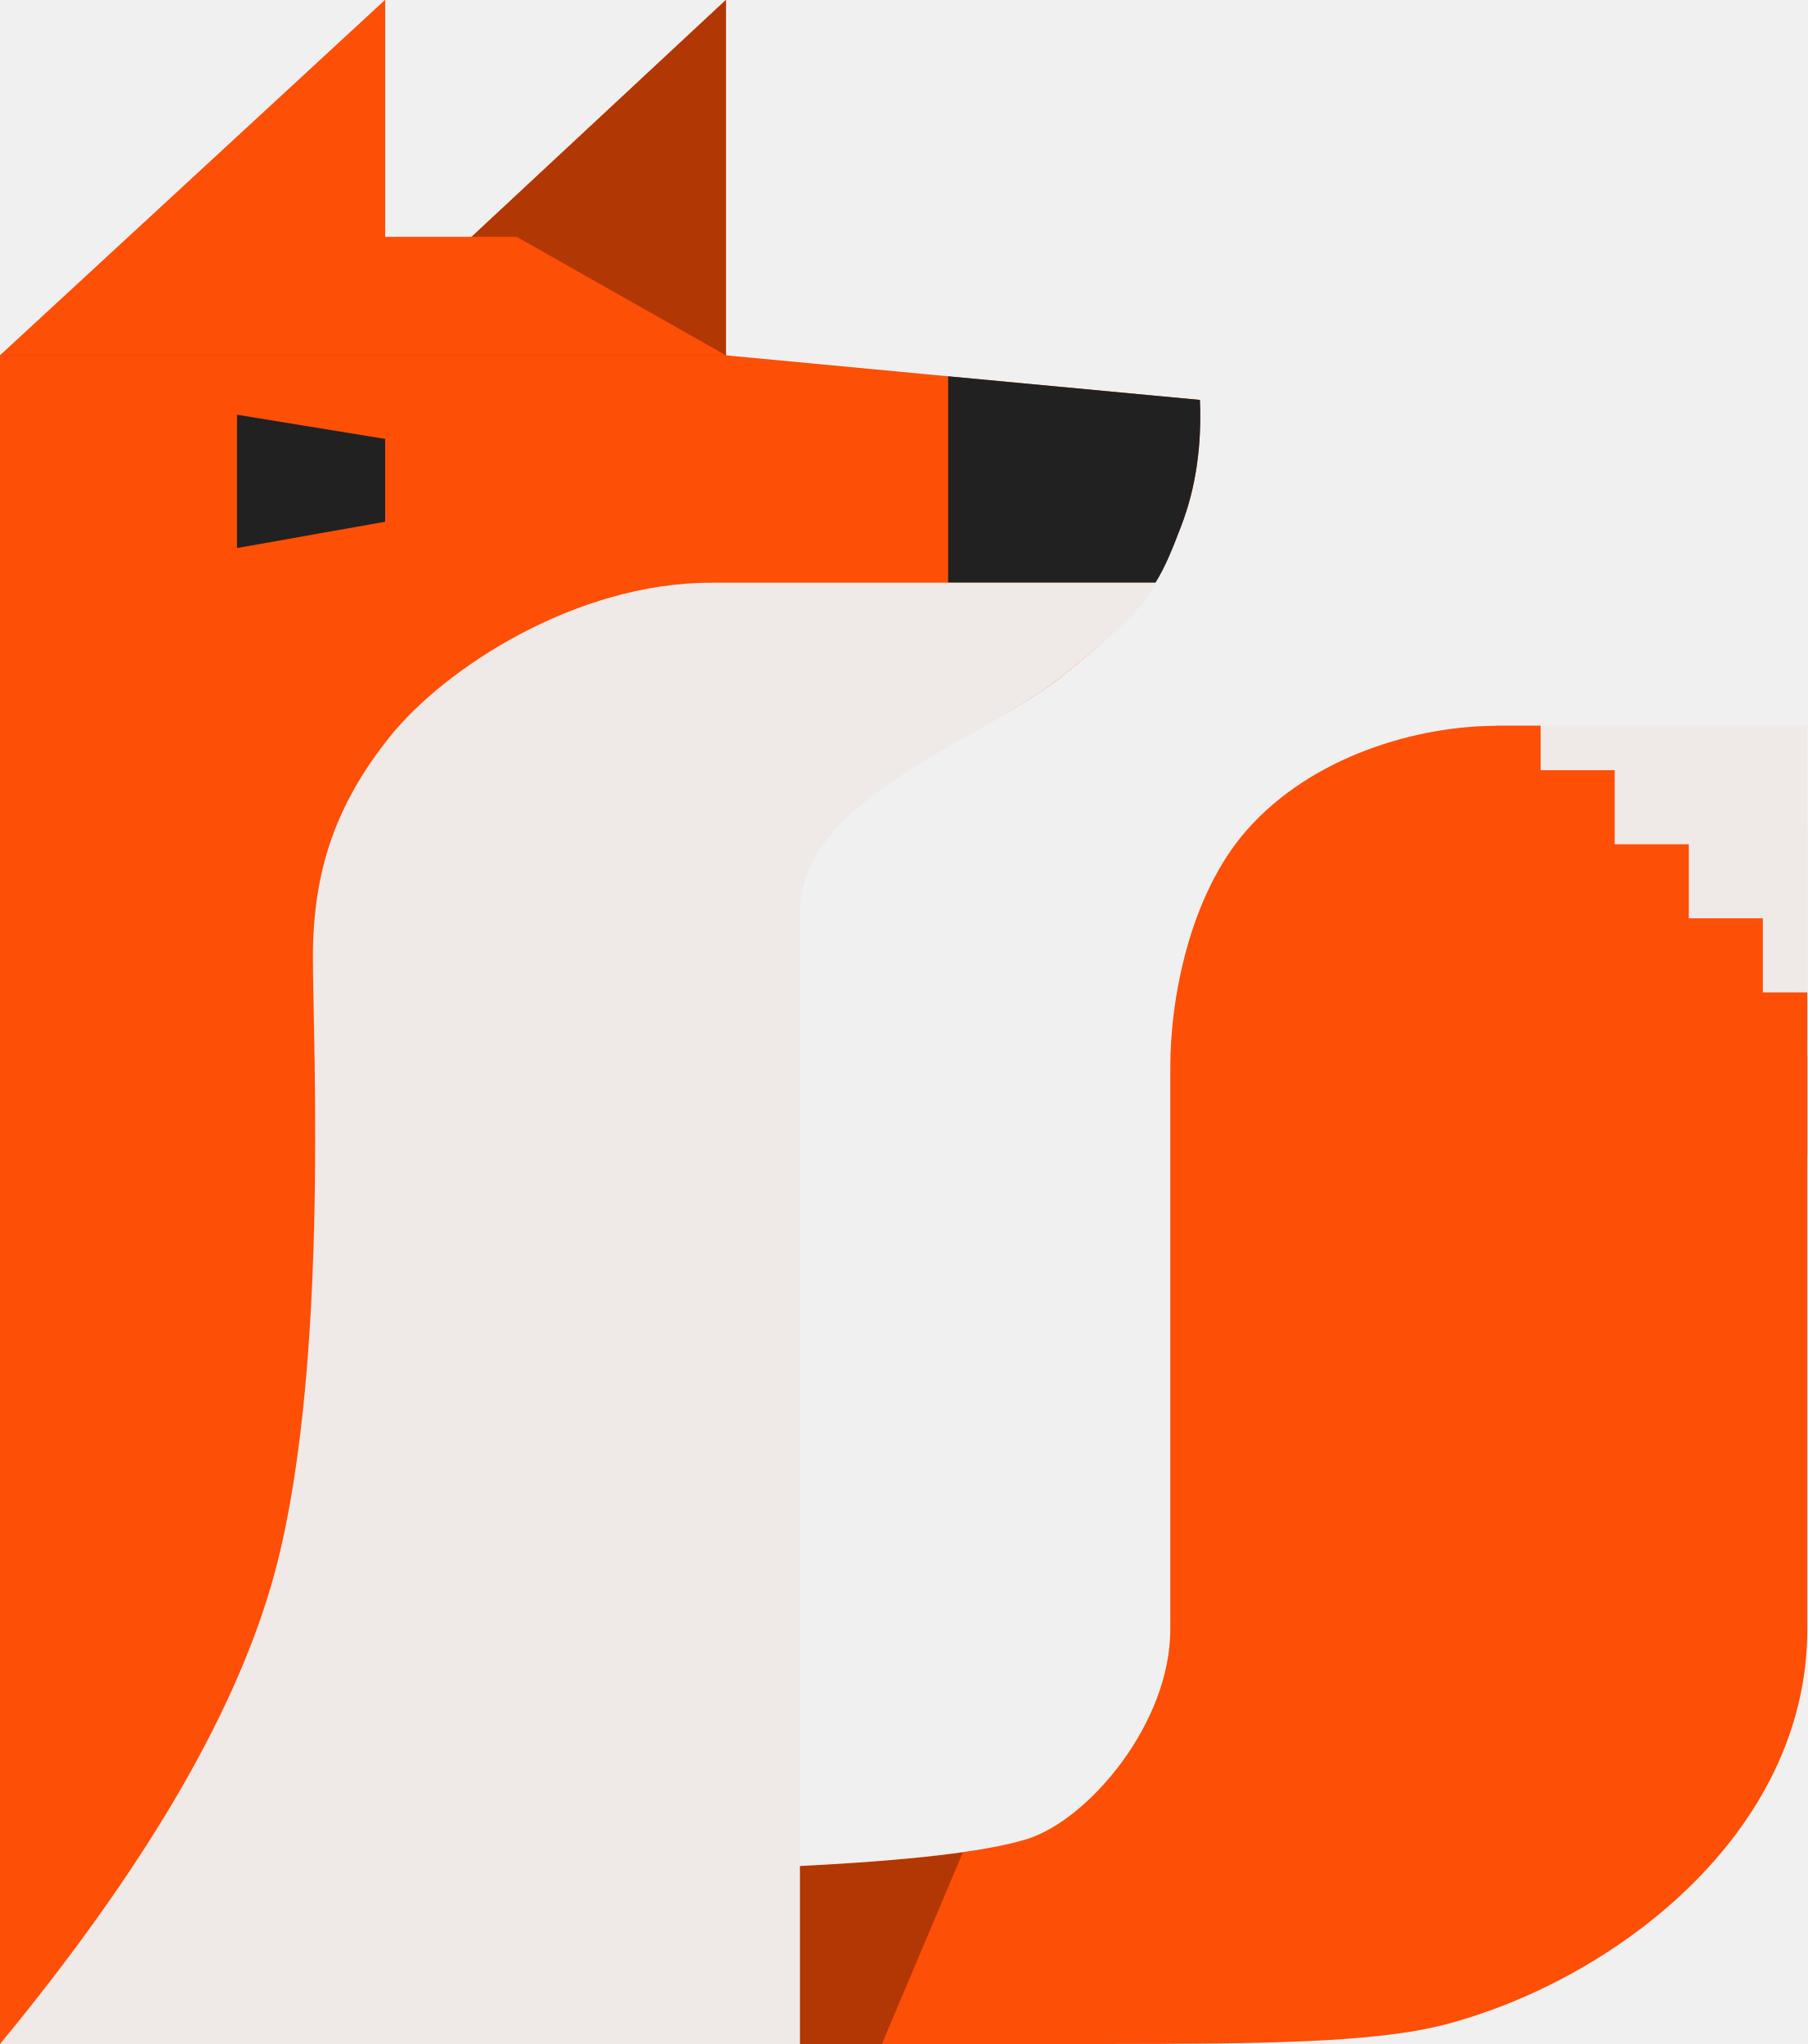
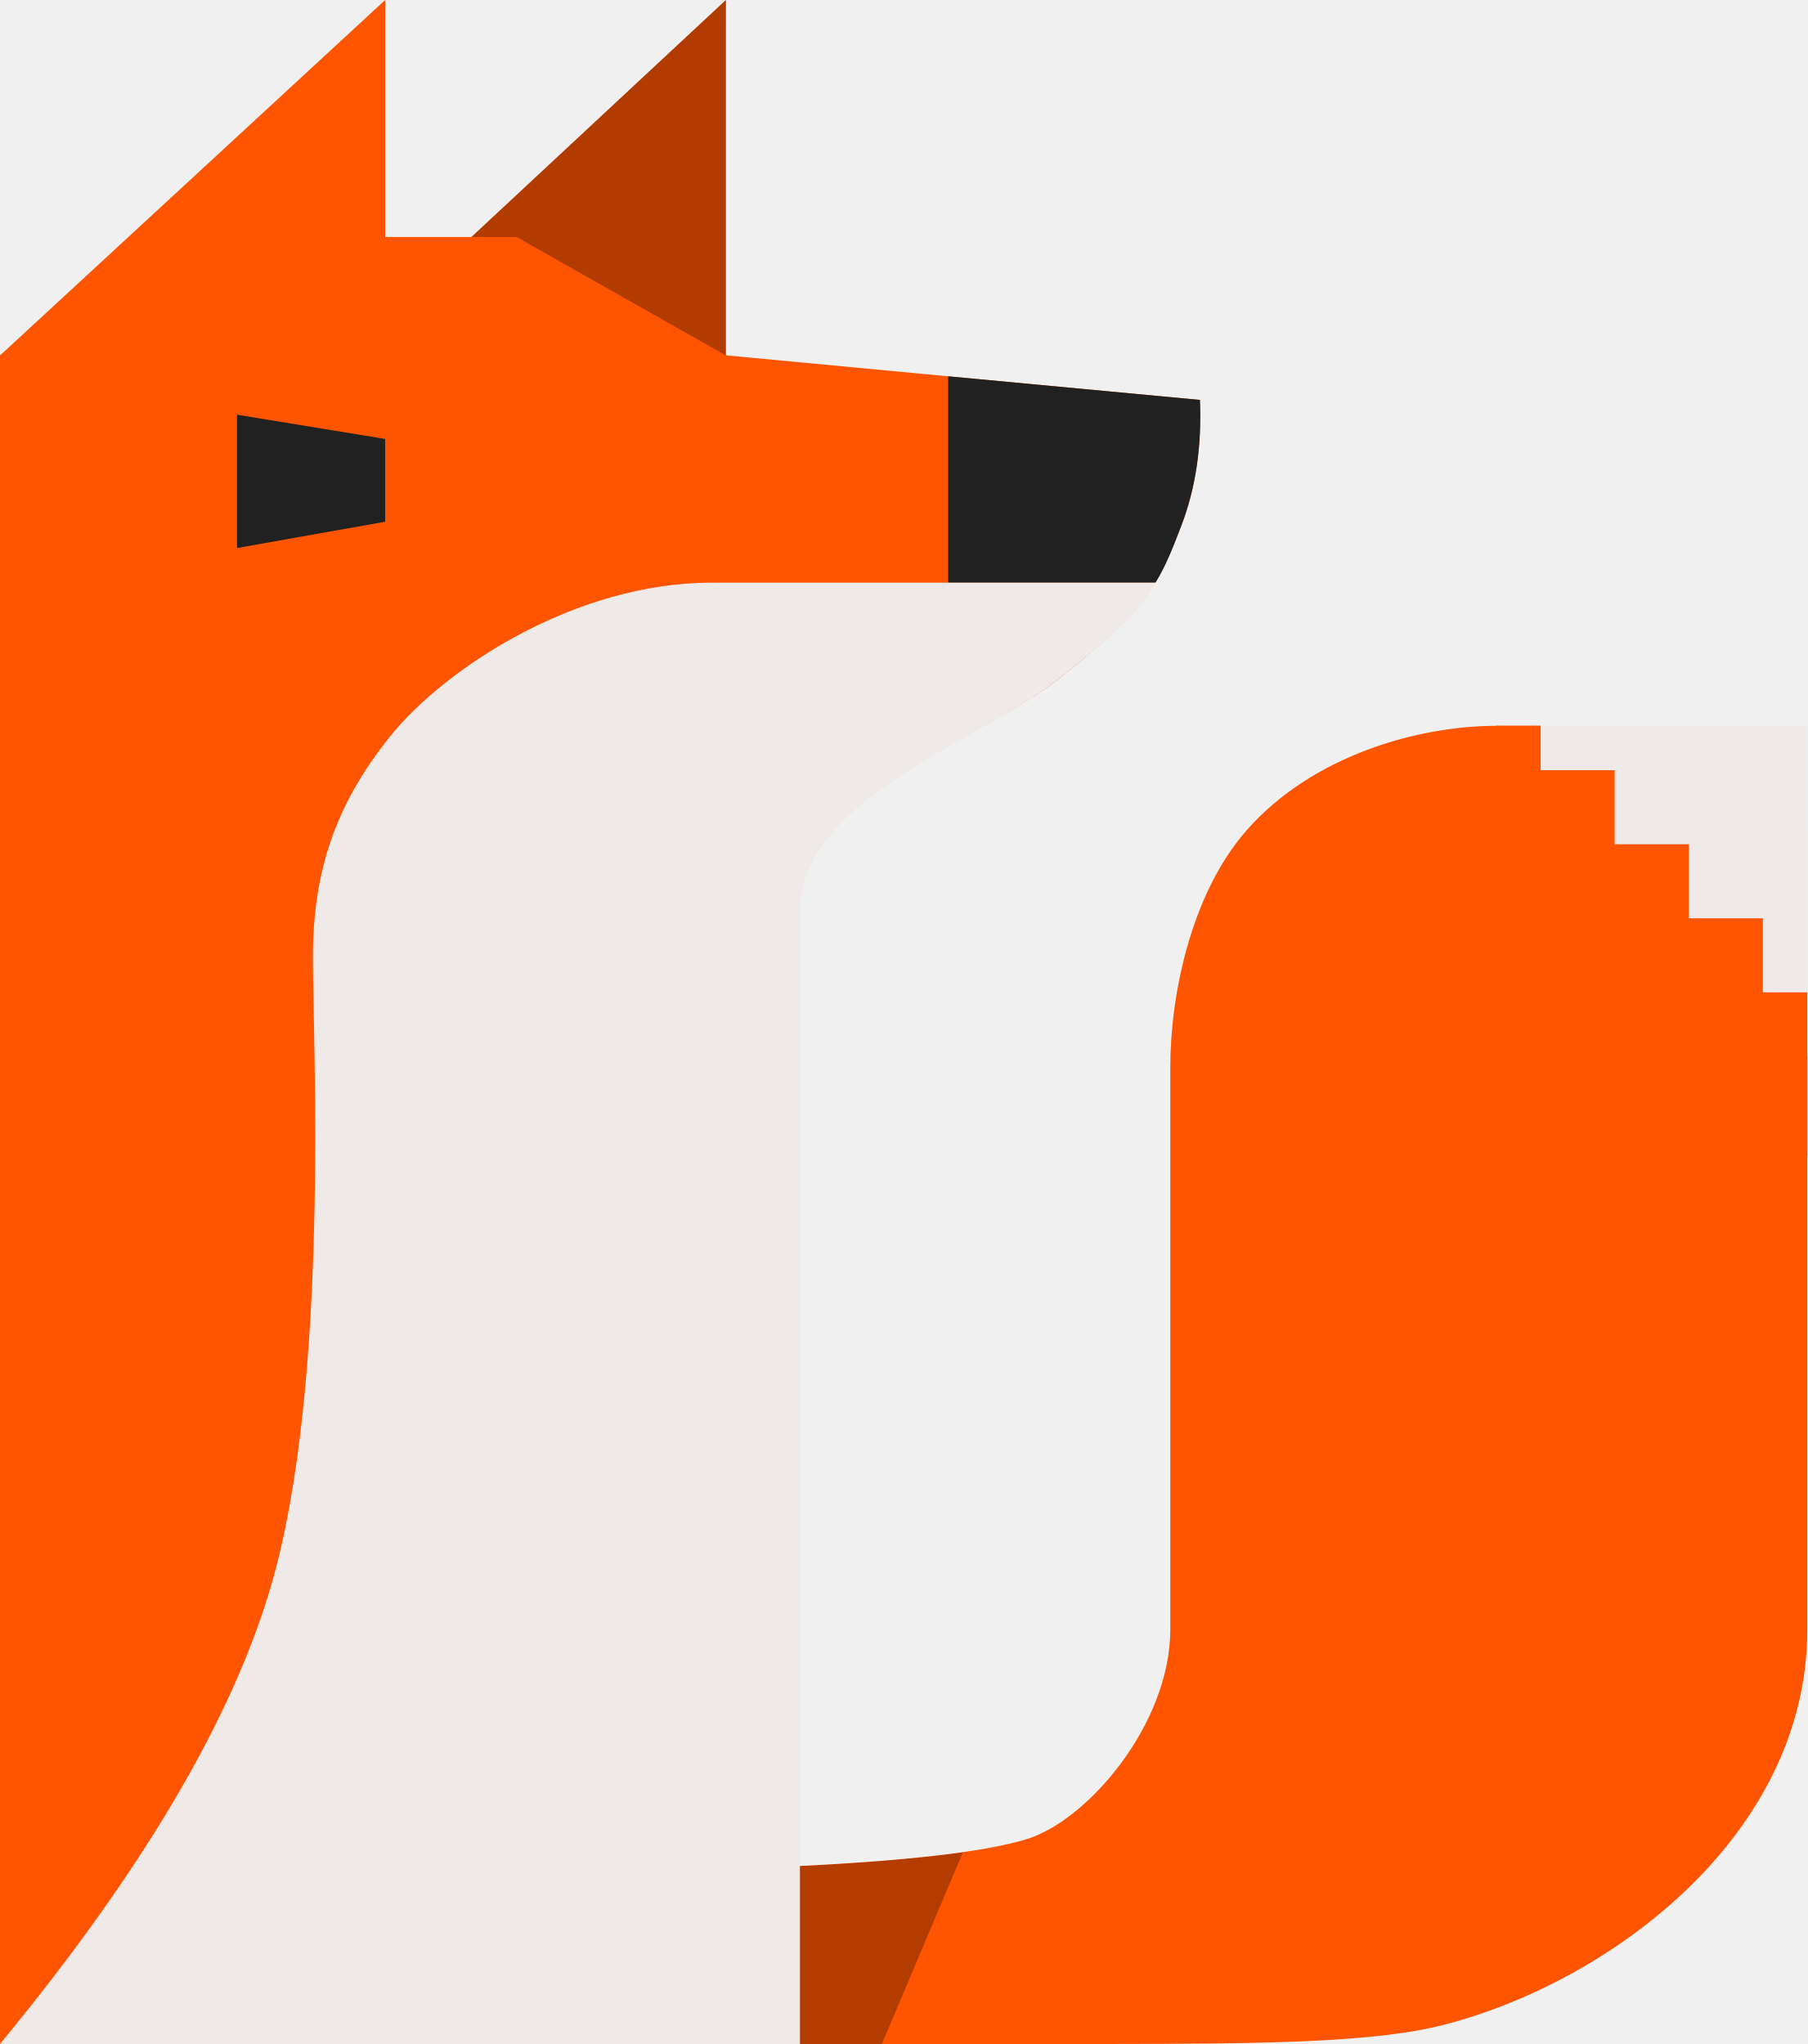
<svg xmlns="http://www.w3.org/2000/svg" xmlns:xlink="http://www.w3.org/1999/xlink" width="122px" height="138px" viewBox="0 0 122 138" version="1.1">
  <defs>
    <path d="M13.905,14.064 C17.011,10.758 16.488,6.473 18.858,3.547 C19.655,2.564 18.549,0.004 21.004,0.004 C26.222,0.004 33.393,1.981 37.849,7.058 C41.729,11.478 43,18.494 43,23 C43,28.237 43,46.391 43,61 C43,67.395 48.563,73.89 52.678,75.164 C55.422,76.013 60.649,76.625 68.361,77 L68.361,89 C58.461,89.004 51.507,89.004 47.498,89 C36.899,88.989 29.223,88.937 24.42,87.676 C13.127,84.714 7.11464027e-15,74.833 1.49895925e-15,61 C-7.36221177e-16,52.698 2.60669088e-16,45.975 2.34948332e-17,22.362 C2.34948332e-17,19.746 9.755,18.481 13.905,14.064 Z" id="path-1" />
-     <polygon id="path-3" points="0 0 25.796 24.029 0 24.029" />
-     <polygon id="path-4" points="107 0 133 24 107 24" />
-     <polygon id="path-5" points="94.844 16 118.873 16 132.996 24 84 24" />
-     <rect id="path-6" x="84" y="24" width="49" height="1" />
  </defs>
  <g id="Page-1" stroke="none" stroke-width="1" fill="none" fill-rule="evenodd">
    <g id="Fox-with-head-Copy-4">
      <g id="Fox-Copy-12" transform="translate(66.5, 69.5) scale(-1, 1) translate(-66.5, -69.5) ">
        <g id="Group" transform="translate(11, 49)">
          <mask id="mask-2" fill="white">
            <use xlink:href="#path-1" />
          </mask>
-           <use id="Mask" fill="#FD4F06" xlink:href="#path-1" />
+           <use id="Mask" fill="#FF5500" xlink:href="#path-1" />
          <path d="M57,76.055 C57.602,76.143 58.117,76.212 58.545,76.262 C60.06,76.438 61.351,76.538 62.349,76.623 C63.769,76.745 65.772,76.871 68.357,77 L68.357,89 L62.471,89 L57,76.055 Z" id="Rectangle-Copy" fill-opacity="0.299" fill="#000000" mask="url(#mask-2)" />
        </g>
        <rect id="Rectangle-4" fill="#FD4F06" x="29.007" y="49" width="3" height="6" />
        <polygon id="Triangle-5" fill="#EFE9E7" transform="translate(16.27876, 54.79877) scale(-1, 1) rotate(48) translate(-16.27876, -54.79877) " points="15.502 46.996 31.108 61.047 1.45 62.602" />
-         <polygon id="Combined-Shape" fill="#FD4F06" points="29.002 49 32 49 32 55.002 29.002 55.002" />
-         <rect id="Rectangle-6" fill="#FD4F06" x="19" y="57" width="10" height="11" />
-         <rect id="Rectangle-6-Copy" fill="#FD4F06" x="14" y="62" width="10" height="11" />
-         <rect id="Rectangle-5" fill="#FD4F06" x="24.003" y="52.001" width="7.997" height="13.005" />
-         <rect id="Rectangle-6-Copy-2" fill="#FD4F06" x="11" y="67" width="5" height="11" />
-         <path d="M52,27 C66.008,25.688 76.639,24.688 83.892,24 C91.145,23.312 107.514,23.312 133,24 L133,61.5 L133,138 L79.358,138 C79.358,92.113 79.358,66.613 79.358,61.5 C79.358,53.83 67.064,50.216 61.381,45.716 C55.697,41.216 54.72,39.304 53.261,35.504 C52.288,32.97 51.868,30.136 52,27 Z" id="Body" fill="#FD4F06" />
+         <polygon id="Combined-Shape" fill="#FF5500" points="29.002 49 32 49 32 55.002 29.002 55.002" />
+         <rect id="Rectangle-6" fill="#FF5500" x="19" y="57" width="10" height="11" />
+         <rect id="Rectangle-6-Copy" fill="#FF5500" x="14" y="62" width="10" height="11" />
+         <rect id="Rectangle-5" fill="#FF5500" x="24.003" y="52.001" width="7.997" height="13.005" />
+         <rect id="Rectangle-6-Copy-2" fill="#FF5500" x="11" y="67" width="5" height="11" />
+         <path d="M52,27 C66.008,25.688 76.639,24.688 83.892,24 C91.145,23.312 107.514,23.312 133,24 L133,61.5 L133,138 L79.358,138 C79.358,92.113 79.358,66.613 79.358,61.5 C79.358,53.83 67.064,50.216 61.381,45.716 C55.697,41.216 54.72,39.304 53.261,35.504 C52.288,32.97 51.868,30.136 52,27 Z" id="Body" fill="#FF5500" />
        <path d="M52,27 C60.018,26.249 65.683,25.717 68.995,25.406 C68.995,25.406 68.995,27.327 68.995,31.632 C68.995,33.018 68.995,35.589 68.995,39.343 C64.964,39.343 62.235,39.343 60.809,39.343 C57.194,39.343 55.004,39.34 55.001,39.343 C54.275,38.173 53.828,36.981 53.261,35.504 C52.288,32.97 51.868,30.136 52,27 Z" id="Body-Copy-2" fill="#212121" />
        <g id="Nose" transform="translate(51, 25)" />
        <polygon id="Eye-2" fill="#212121" points="107 29.634 117 28 117 37 107 35.224" />
        <g id="Back-ear" transform="translate(84, 0)">
-           <g id="Triangle-Copy">
-             <use fill="#FD4006" xlink:href="#path-3" />
-             <use fill="#FD4F06" xlink:href="#path-3" />
-           </g>
+           <polygon id="Triangle-Copy" fill="#FF5500" points="0 0 25.796 24.029 0 24.029" />
          <polygon id="Triangle-Copy-2" fill-opacity="0.302" fill="#000000" points="0 0 25.796 24.029 0 24.029" />
        </g>
-         <g id="Front-ear">
-           <use fill="#FD4006" xlink:href="#path-4" />
-           <use fill="#FD5006" xlink:href="#path-4" />
-         </g>
+         <polygon id="Front-ear" fill="#FF5500" points="107 0 133 24 107 24" />
        <path d="M85,39.341 C94.166,39.341 103.002,45.146 106.672,49.725 C110.342,54.303 111.878,58.81 111.878,64.642 C111.878,70.474 110.731,93.396 114.68,106.986 C117.313,116.046 123.419,126.384 133,138 L79,138 C79,92.163 79,66.689 79,61.576 C79,53.906 67.064,50.216 61.381,45.716 C57.592,42.716 55.465,40.591 55,39.341 C68.889,39.341 78.889,39.341 85,39.341 Z" id="Rectangle-2-Copy-3" fill="#EFE9E7" />
-         <g id="Rectangle-9" transform="translate(108.4982, 20) scale(-1, 1) translate(-108.4982, -20) ">
-           <use fill="#FF5209" xlink:href="#path-5" />
-           <use fill="#FD4006" xlink:href="#path-5" />
-           <use fill="#FD4F06" xlink:href="#path-5" />
-         </g>
-         <g id="Rectangle-11" transform="translate(108.5, 24.5) scale(-1, 1) translate(-108.5, -24.5) ">
-           <use fill="#FD4006" xlink:href="#path-6" />
-           <use fill="#FD4F06" xlink:href="#path-6" />
-         </g>
+         <path d="M133,24 L133,25 L84,25 L84,24 L98.123,16 L122.152,16 L132.996,24 Z" id="Combined-Shape" fill="#FF5500" />
      </g>
    </g>
  </g>
</svg>
